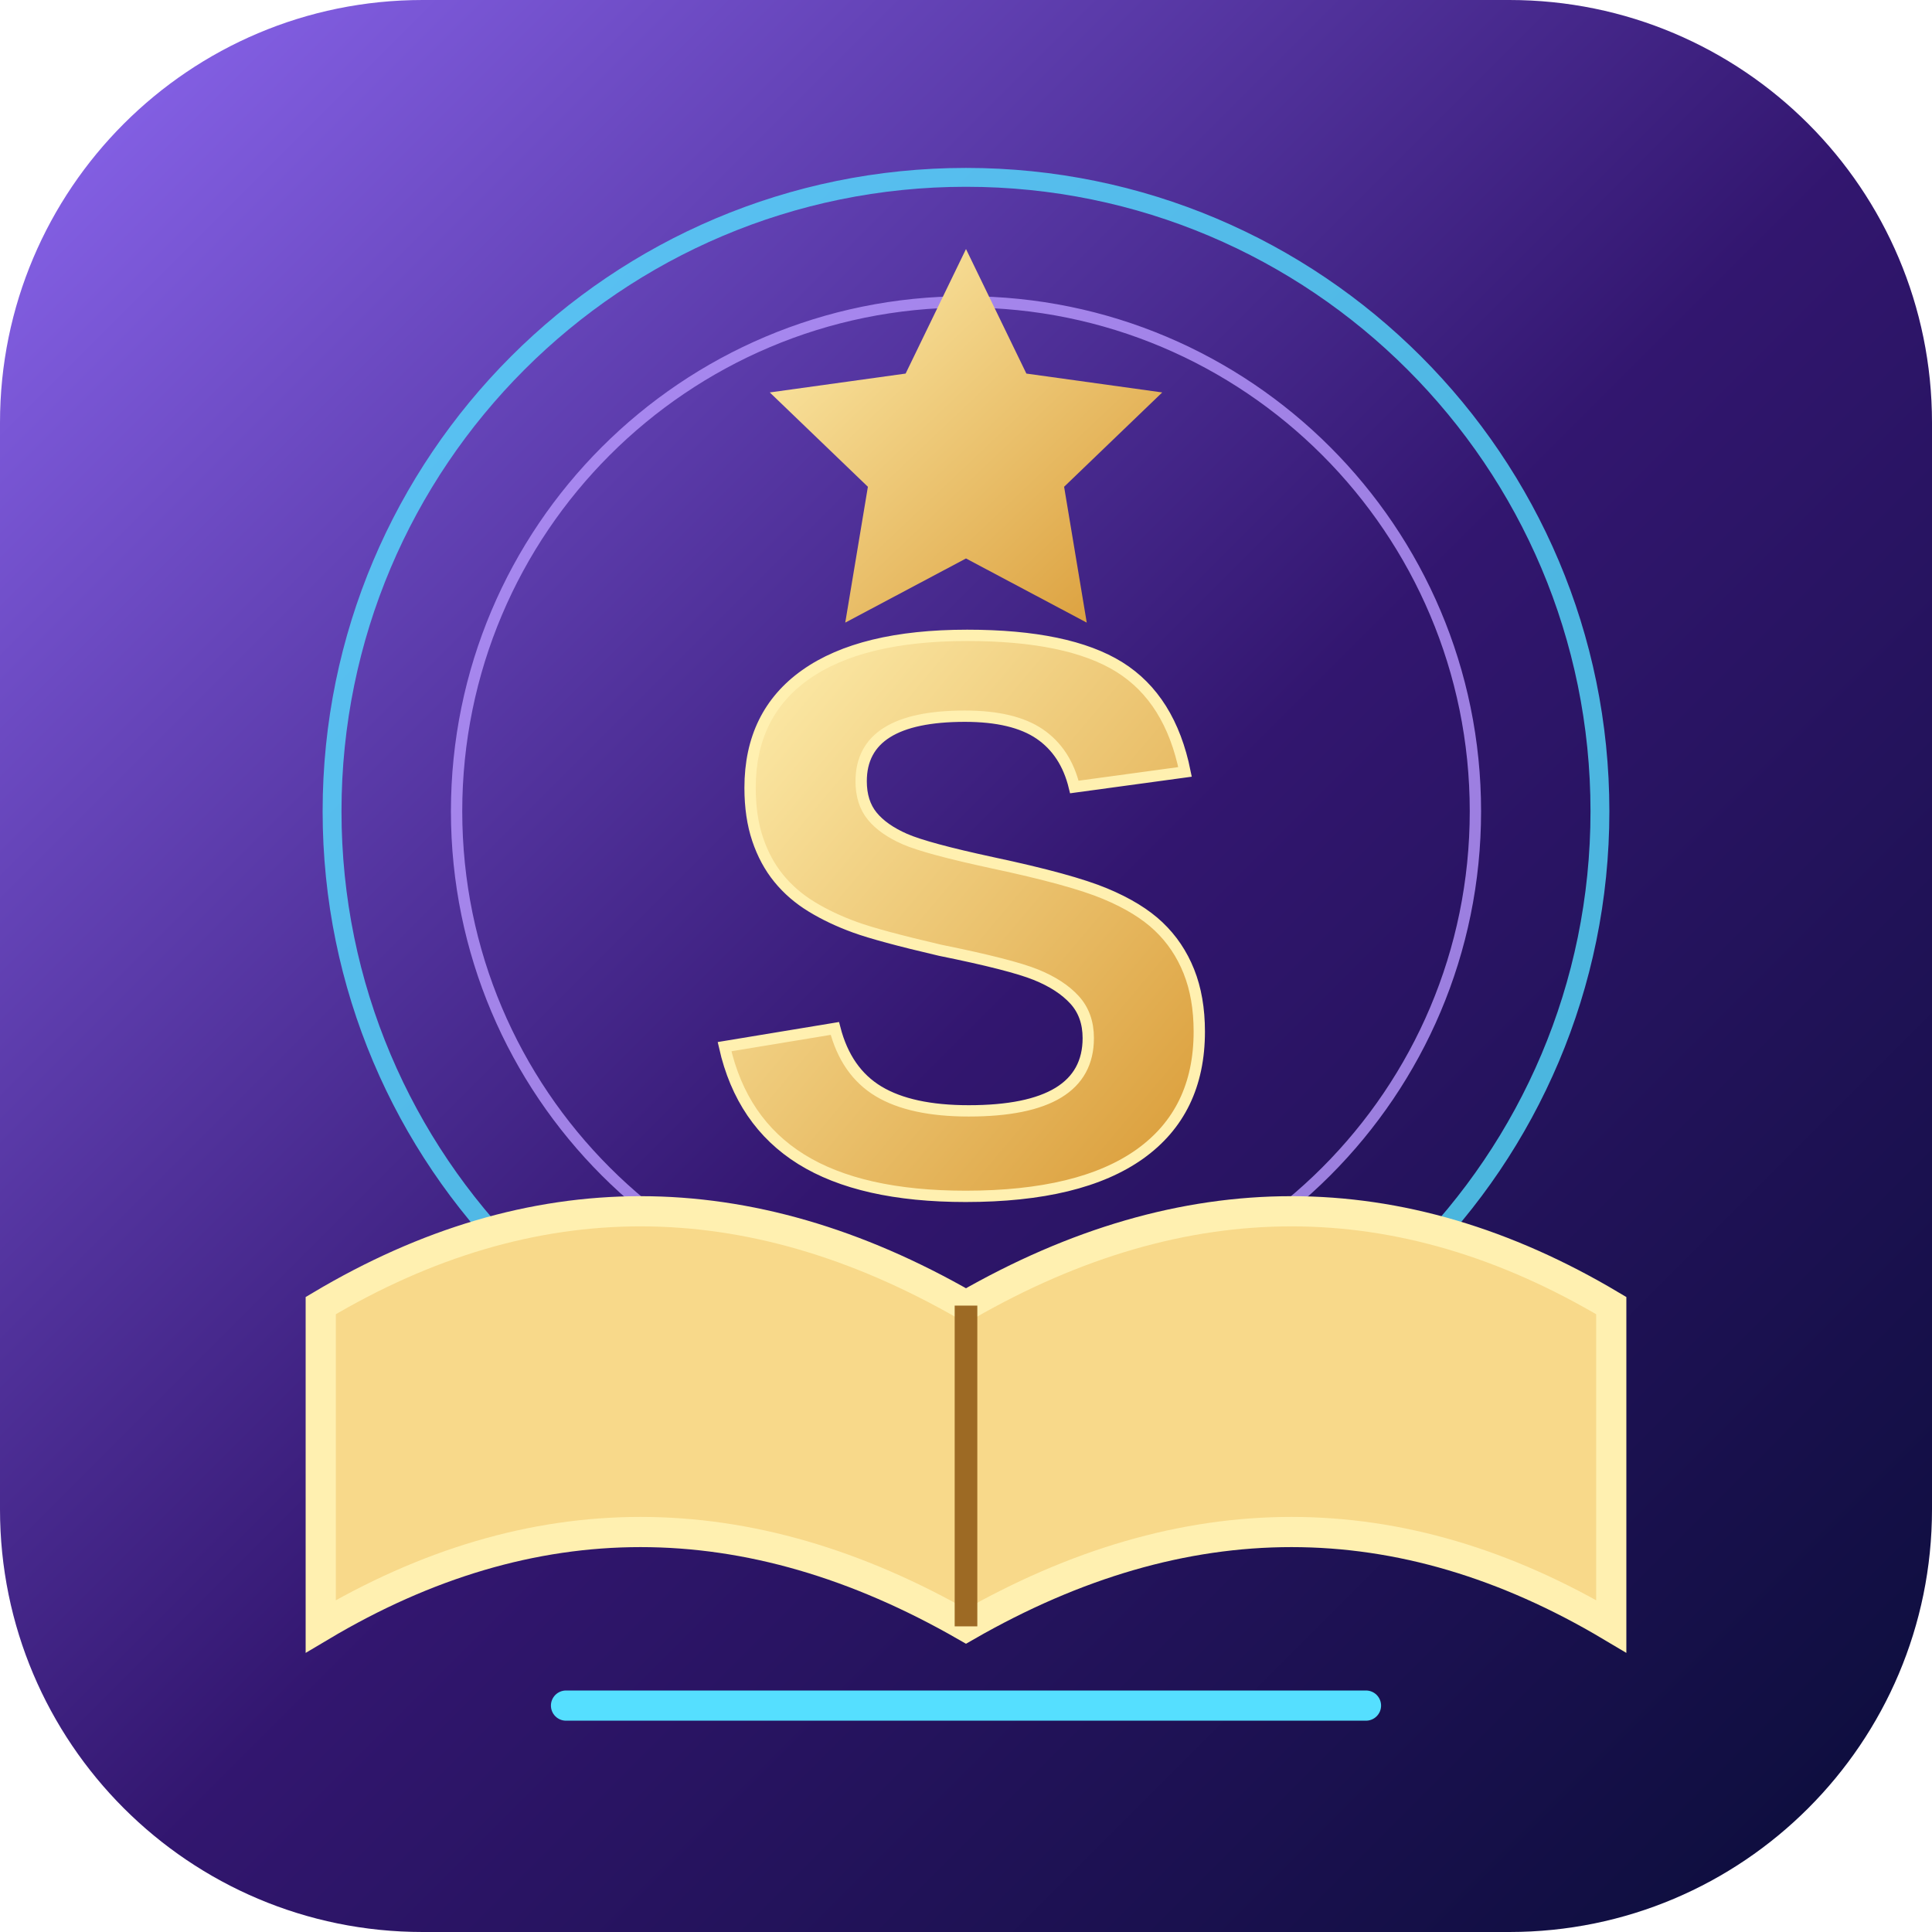
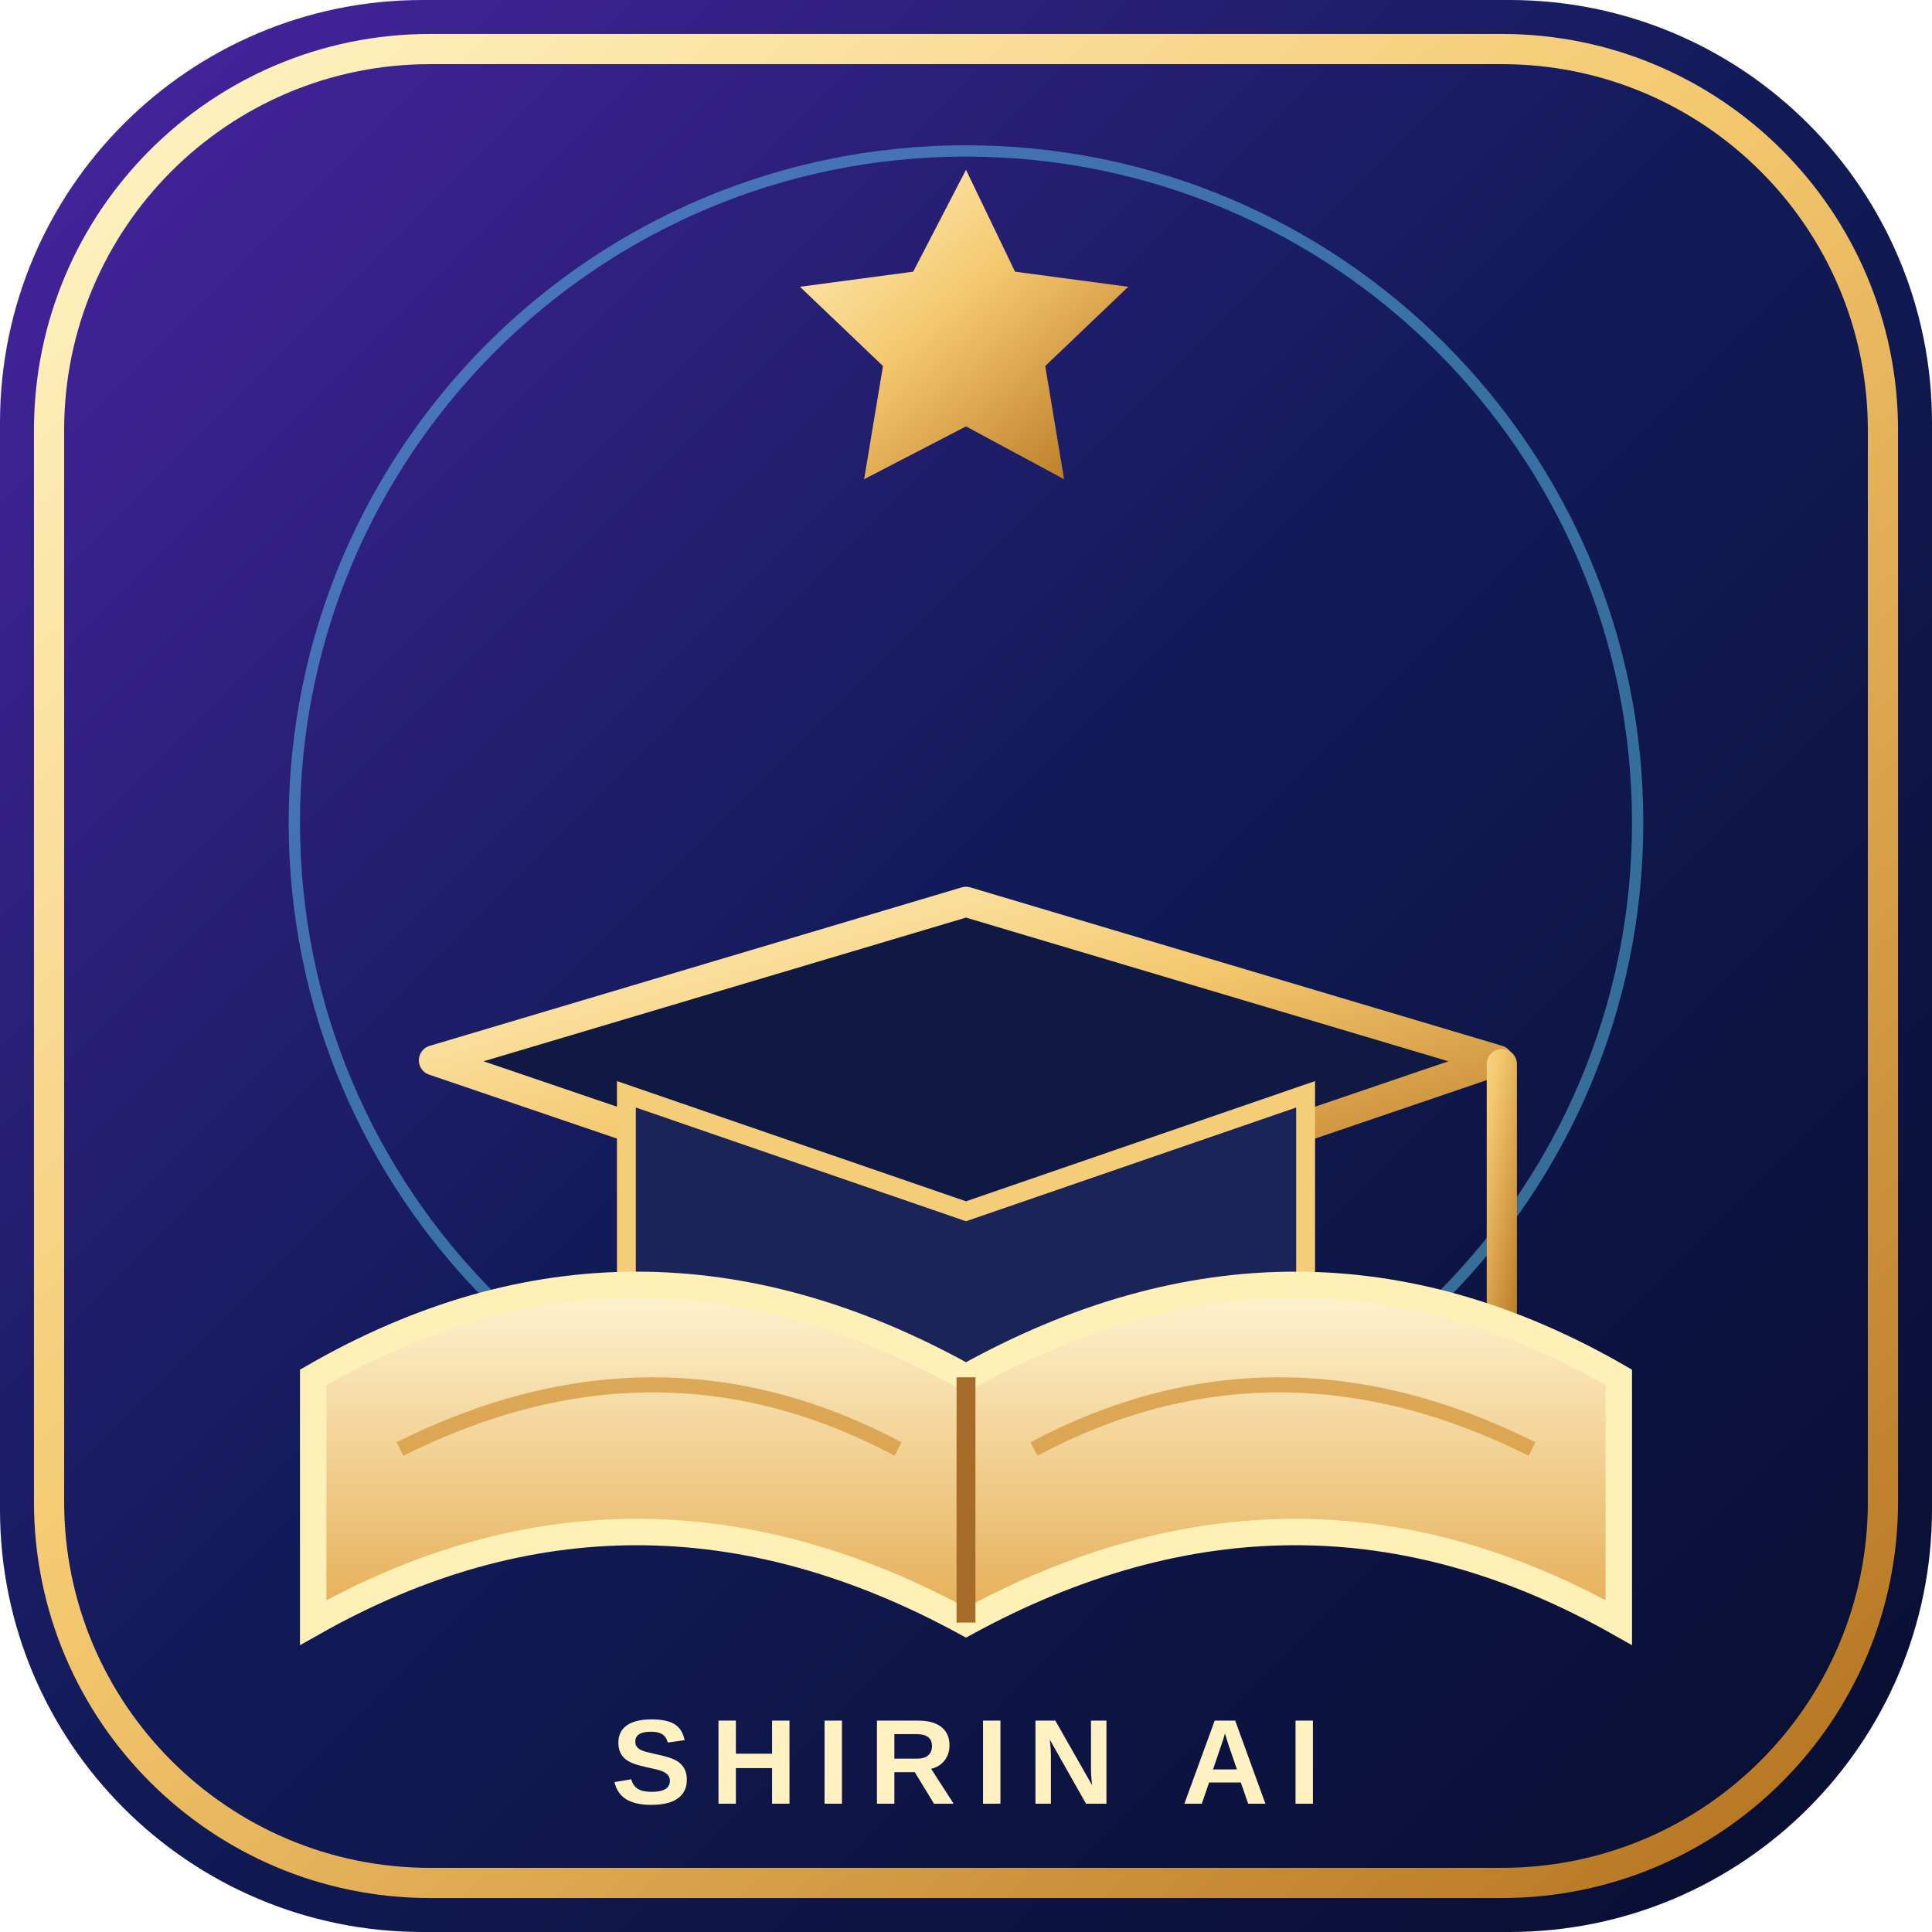
<svg xmlns="http://www.w3.org/2000/svg" viewBox="0 0 512 512">
  <defs>
    <linearGradient id="bg" x1="0" y1="0" x2="1" y2="1">
-       <stop stop-color="#8e69f3" />
-       <stop offset=".52" stop-color="#32166f" />
-       <stop offset="1" stop-color="#090d38" />
+       <stop stop-color="#4b24a4" />
+       <stop offset=".48" stop-color="#111b58" />
+       <stop offset="1" stop-color="#090d2e" />
    </linearGradient>
-     <linearGradient id="gold" x1="0" y1="0" x2="1" y2="1">
-       <stop stop-color="#fff0b0" />
-       <stop offset="1" stop-color="#d99a35" />
+     <linearGradient id="gold" x1="0" y1="0" x2=".9" y2="1">
+       <stop stop-color="#fff5c7" />
+       <stop offset=".48" stop-color="#f4c76d" />
+       <stop offset="1" stop-color="#b97924" />
+     </linearGradient>
+     <linearGradient id="pages" x1="0" y1="0" x2="0" y2="1">
+       <stop stop-color="#fff4d2" />
+       <stop offset="1" stop-color="#e5ad55" />
    </linearGradient>
  </defs>
  <rect width="512" height="512" rx="112" fill="url(#bg)" />
-   <circle cx="256" cy="215" r="168" fill="none" stroke="#55dfff" stroke-width="5" opacity=".8" />
-   <circle cx="256" cy="215" r="135" fill="none" stroke="#b99aff" stroke-width="3" opacity=".8" />
-   <path d="M256 66l16 33 36 5-26 25 6 36-32-17-32 17 6-36-26-25 36-5z" fill="url(#gold)" />
-   <path d="M85 346q84-50 171 0 87-50 171 0v85q-84-50-171 0-87-50-171 0z" fill="#f8d98a" stroke="#fff0b0" stroke-width="8" />
-   <path d="M256 346v85" stroke="#9d6a24" stroke-width="6" />
-   <text x="256" y="315" text-anchor="middle" font-family="Arial,sans-serif" font-size="210" font-weight="800" fill="url(#gold)" stroke="#fff0b0" stroke-width="3">S</text>
-   <path d="M150 452h212" stroke="#55dfff" stroke-width="8" stroke-linecap="round" />
+   <rect x="13" y="13" width="486" height="486" rx="101" fill="none" stroke="url(#gold)" stroke-width="8" />
+   <circle cx="256" cy="218" r="178" fill="none" stroke="#66d9ff" stroke-width="3" opacity=".45" />
+   <path d="M256 45l13 27 30 4-22 21 5 30-26-14-27 14 5-30-22-21 30-4z" fill="url(#gold)" />
+   <path d="M115 281l141-42 141 42-141 48z" fill="#101944" stroke="url(#gold)" stroke-width="8" stroke-linejoin="round" />
+   <path d="M166 290v49q90 50 180 0v-49l-90 31z" fill="#1b2459" stroke="#f5cd78" stroke-width="5" />
+   <path d="M398 282v78q0 17-16 25" fill="none" stroke="url(#gold)" stroke-width="8" stroke-linecap="round" />
+   <circle cx="382" cy="389" r="9" fill="url(#gold)" />
+   <path d="M83 365q85-49 173 0 88-49 173 0v65q-85-48-173 0-88-48-173 0z" fill="url(#pages)" stroke="#fff0b7" stroke-width="7" />
+   <path d="M256 365v65" stroke="#a66b28" stroke-width="5" />
+   <path d="M106 384q68-34 132 0M274 384q64-34 132 0" fill="none" stroke="#d69b42" stroke-width="4" opacity=".8" />
+   <text x="256" y="478" text-anchor="middle" font-family="Arial,sans-serif" font-size="32" font-weight="800" letter-spacing="5" fill="#fff1c2">SHIRIN AI</text>
</svg>
